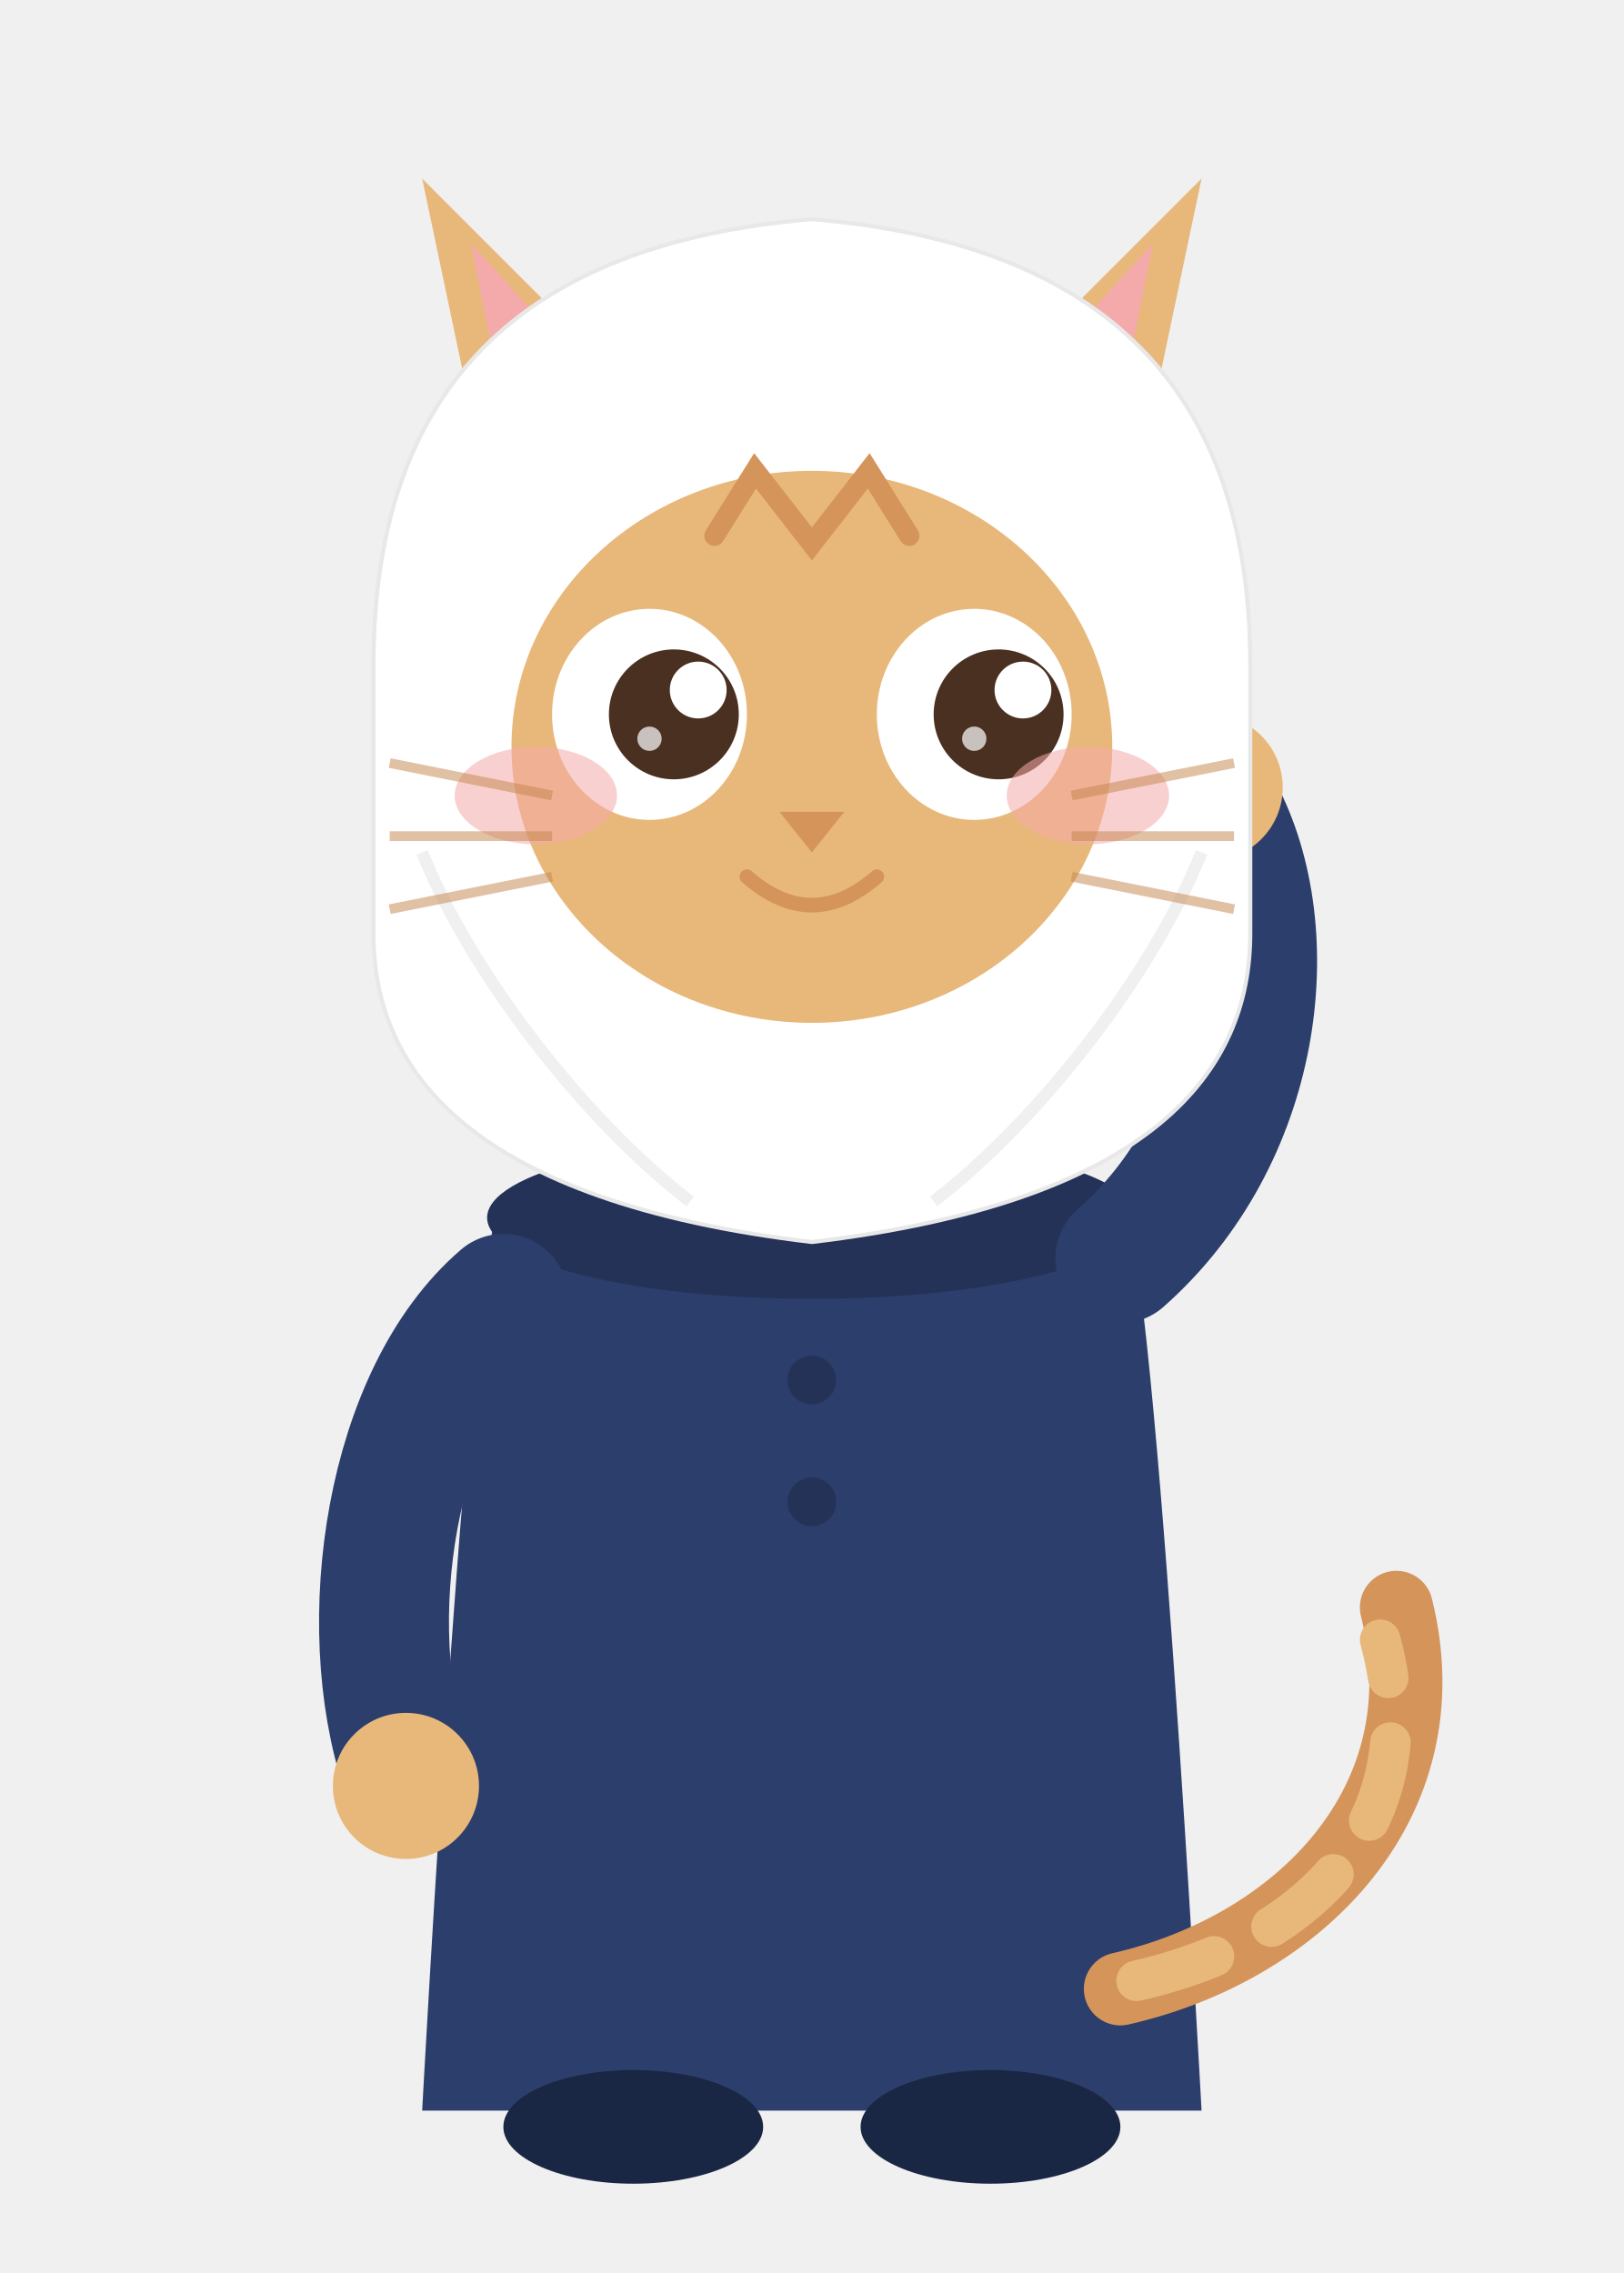
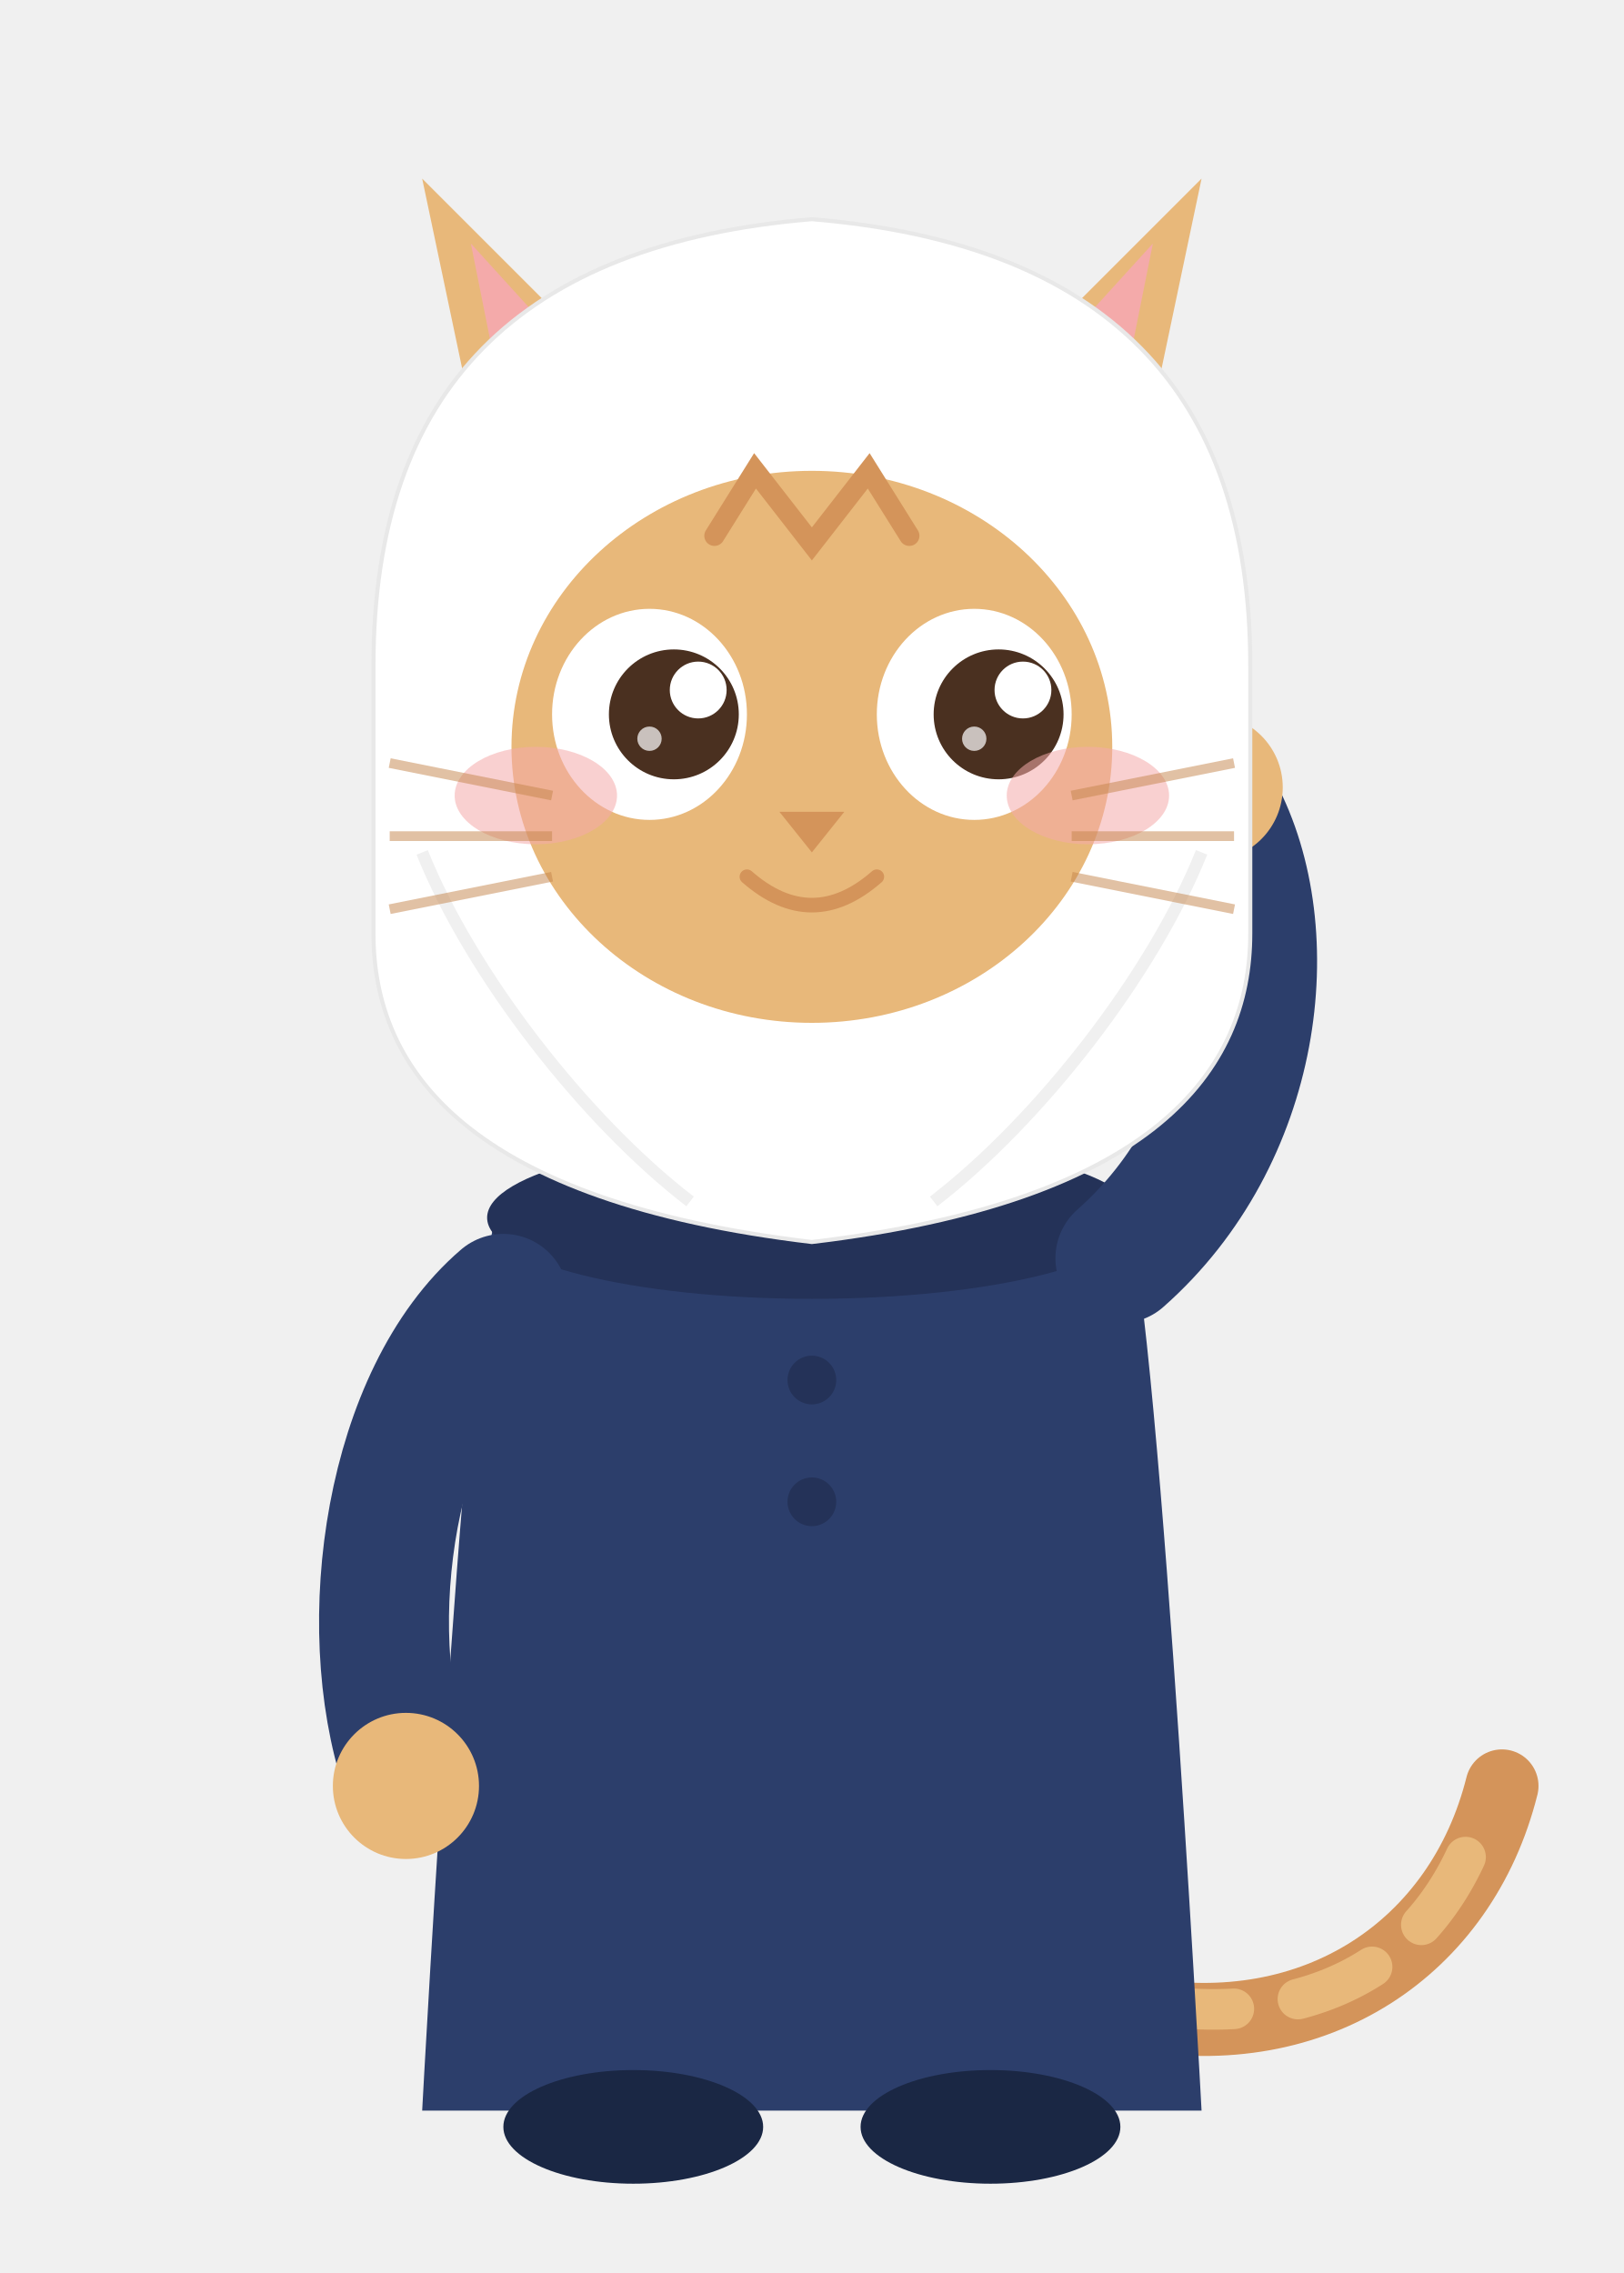
<svg xmlns="http://www.w3.org/2000/svg" viewBox="0 0 200 280" fill="none">
+   <path d="M140 248 C162 252 180 240 185 220" stroke="#D4945A" stroke-width="9" stroke-linecap="round" fill="none" />
+   <path d="M142 247 C164 250 178 240 183 222" stroke="#E8B87A" stroke-width="5" stroke-linecap="round" fill="none" stroke-dasharray="10 8" />
  <path d="M62 148 C58 148 52 260 52 260 L148 260 C148 260 142 148 138 148 Z" fill="#2C3E6B" />
  <ellipse cx="100" cy="150" rx="40" ry="10" fill="#243258" />
  <circle cx="100" cy="170" r="3" fill="#243258" />
  <circle cx="100" cy="185" r="3" fill="#243258" />
  <path d="M95 200 A7 7 0 1 1 95 214 A5 5 0 1 0 95 200" fill="#F0C040" opacity="0.85" />
  <ellipse cx="78" cy="262" rx="16" ry="7" fill="#1A2744" />
  <ellipse cx="122" cy="262" rx="16" ry="7" fill="#1A2744" />
  <path d="M62 160 C48 172 44 200 50 218" stroke="#2C3E6B" stroke-width="16" stroke-linecap="round" fill="none" />
  <circle cx="50" cy="220" r="9" fill="#E8B87A" />
  <path d="M138 155 C155 140 158 115 150 100" stroke="#2C3E6B" stroke-width="16" stroke-linecap="round" fill="none" />
  <circle cx="149" cy="97" r="9" fill="#E8B87A" />
  <line x1="149" y1="97" x2="147" y2="85" stroke="#E8B87A" stroke-width="5" stroke-linecap="round" />
-   <path d="M138 245 C160 240 178 222 172 198" stroke="#D4945A" stroke-width="9" stroke-linecap="round" fill="none" />
-   <path d="M140 244 C162 239 176 224 170 202" stroke="#E8B87A" stroke-width="5" stroke-linecap="round" fill="none" stroke-dasharray="10 8" />
  <circle cx="100" cy="95" r="50" fill="#E8B87A" />
  <path d="M60 60 L52 22 L82 52 Z" fill="#E8B87A" />
  <path d="M140 60 L148 22 L118 52 Z" fill="#E8B87A" />
  <path d="M63 55 L58 30 L78 52 Z" fill="#F4AAAA" />
  <path d="M137 55 L142 30 L122 52 Z" fill="#F4AAAA" />
  <path d="M46 82 C46 48 64 30 100 27 C136 30 154 48 154 82 L154 115 C154 132 142 148 100 153 C58 148 46 132 46 115 Z" fill="white" stroke="#E8E8E8" stroke-width="0.5" />
  <path d="M52 105 C58 120 72 138 85 148" stroke="#F0F0F0" stroke-width="1.5" fill="none" />
  <path d="M148 105 C142 120 128 138 115 148" stroke="#F0F0F0" stroke-width="1.5" fill="none" />
  <ellipse cx="100" cy="92" rx="37" ry="34" fill="#E8B87A" />
  <path d="M88 66 L93 58 L100 67 L107 58 L112 66" stroke="#D4945A" stroke-width="2.5" fill="none" stroke-linecap="round" />
  <ellipse cx="80" cy="88" rx="12" ry="13" fill="white" />
  <ellipse cx="120" cy="88" rx="12" ry="13" fill="white" />
  <circle cx="83" cy="88" r="8" fill="#4A3020" />
  <circle cx="123" cy="88" r="8" fill="#4A3020" />
  <circle cx="86" cy="85" r="3.5" fill="white" />
  <circle cx="126" cy="85" r="3.5" fill="white" />
  <circle cx="80" cy="91" r="1.5" fill="white" opacity="0.7" />
  <circle cx="120" cy="91" r="1.5" fill="white" opacity="0.7" />
  <ellipse cx="66" cy="98" rx="10" ry="6" fill="#F4AAAA" opacity="0.55" />
  <ellipse cx="134" cy="98" rx="10" ry="6" fill="#F4AAAA" opacity="0.55" />
  <path d="M96 100 L100 105 L104 100 Z" fill="#D4945A" />
  <path d="M92 108 Q100 115 108 108" stroke="#D4945A" stroke-width="1.8" fill="none" stroke-linecap="round" />
  <line x1="48" y1="94" x2="68" y2="98" stroke="#C4844A" stroke-width="1.2" opacity="0.5" />
  <line x1="48" y1="103" x2="68" y2="103" stroke="#C4844A" stroke-width="1.2" opacity="0.5" />
  <line x1="48" y1="112" x2="68" y2="108" stroke="#C4844A" stroke-width="1.2" opacity="0.5" />
  <line x1="132" y1="98" x2="152" y2="94" stroke="#C4844A" stroke-width="1.2" opacity="0.5" />
  <line x1="132" y1="103" x2="152" y2="103" stroke="#C4844A" stroke-width="1.2" opacity="0.5" />
  <line x1="132" y1="108" x2="152" y2="112" stroke="#C4844A" stroke-width="1.2" opacity="0.5" />
</svg>
